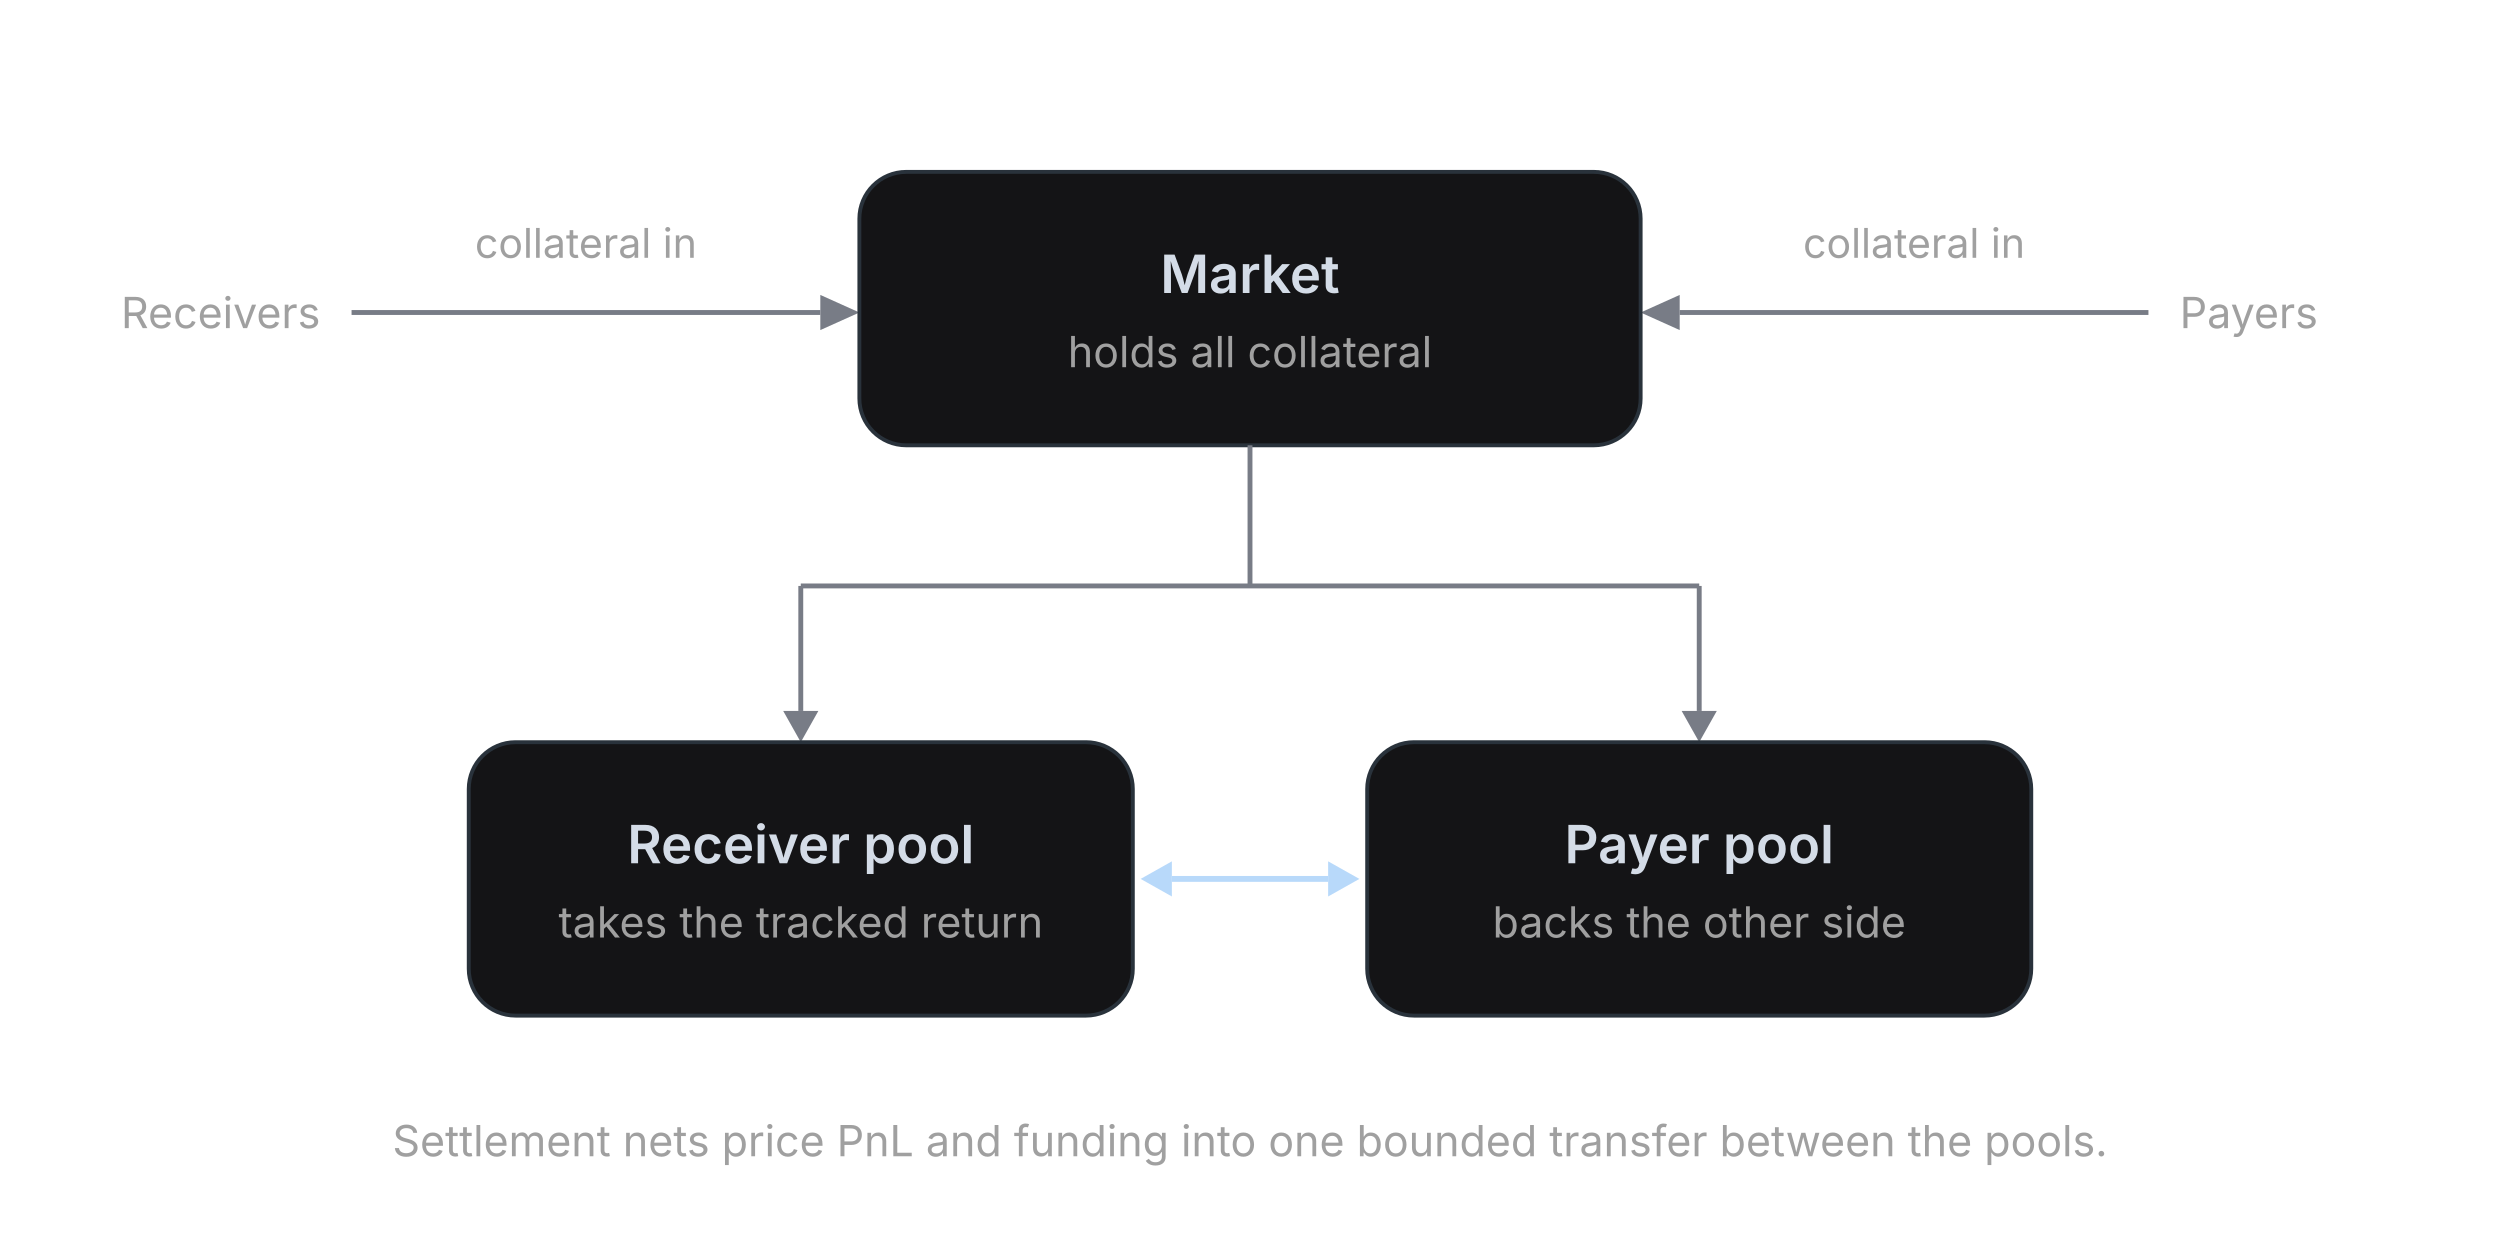
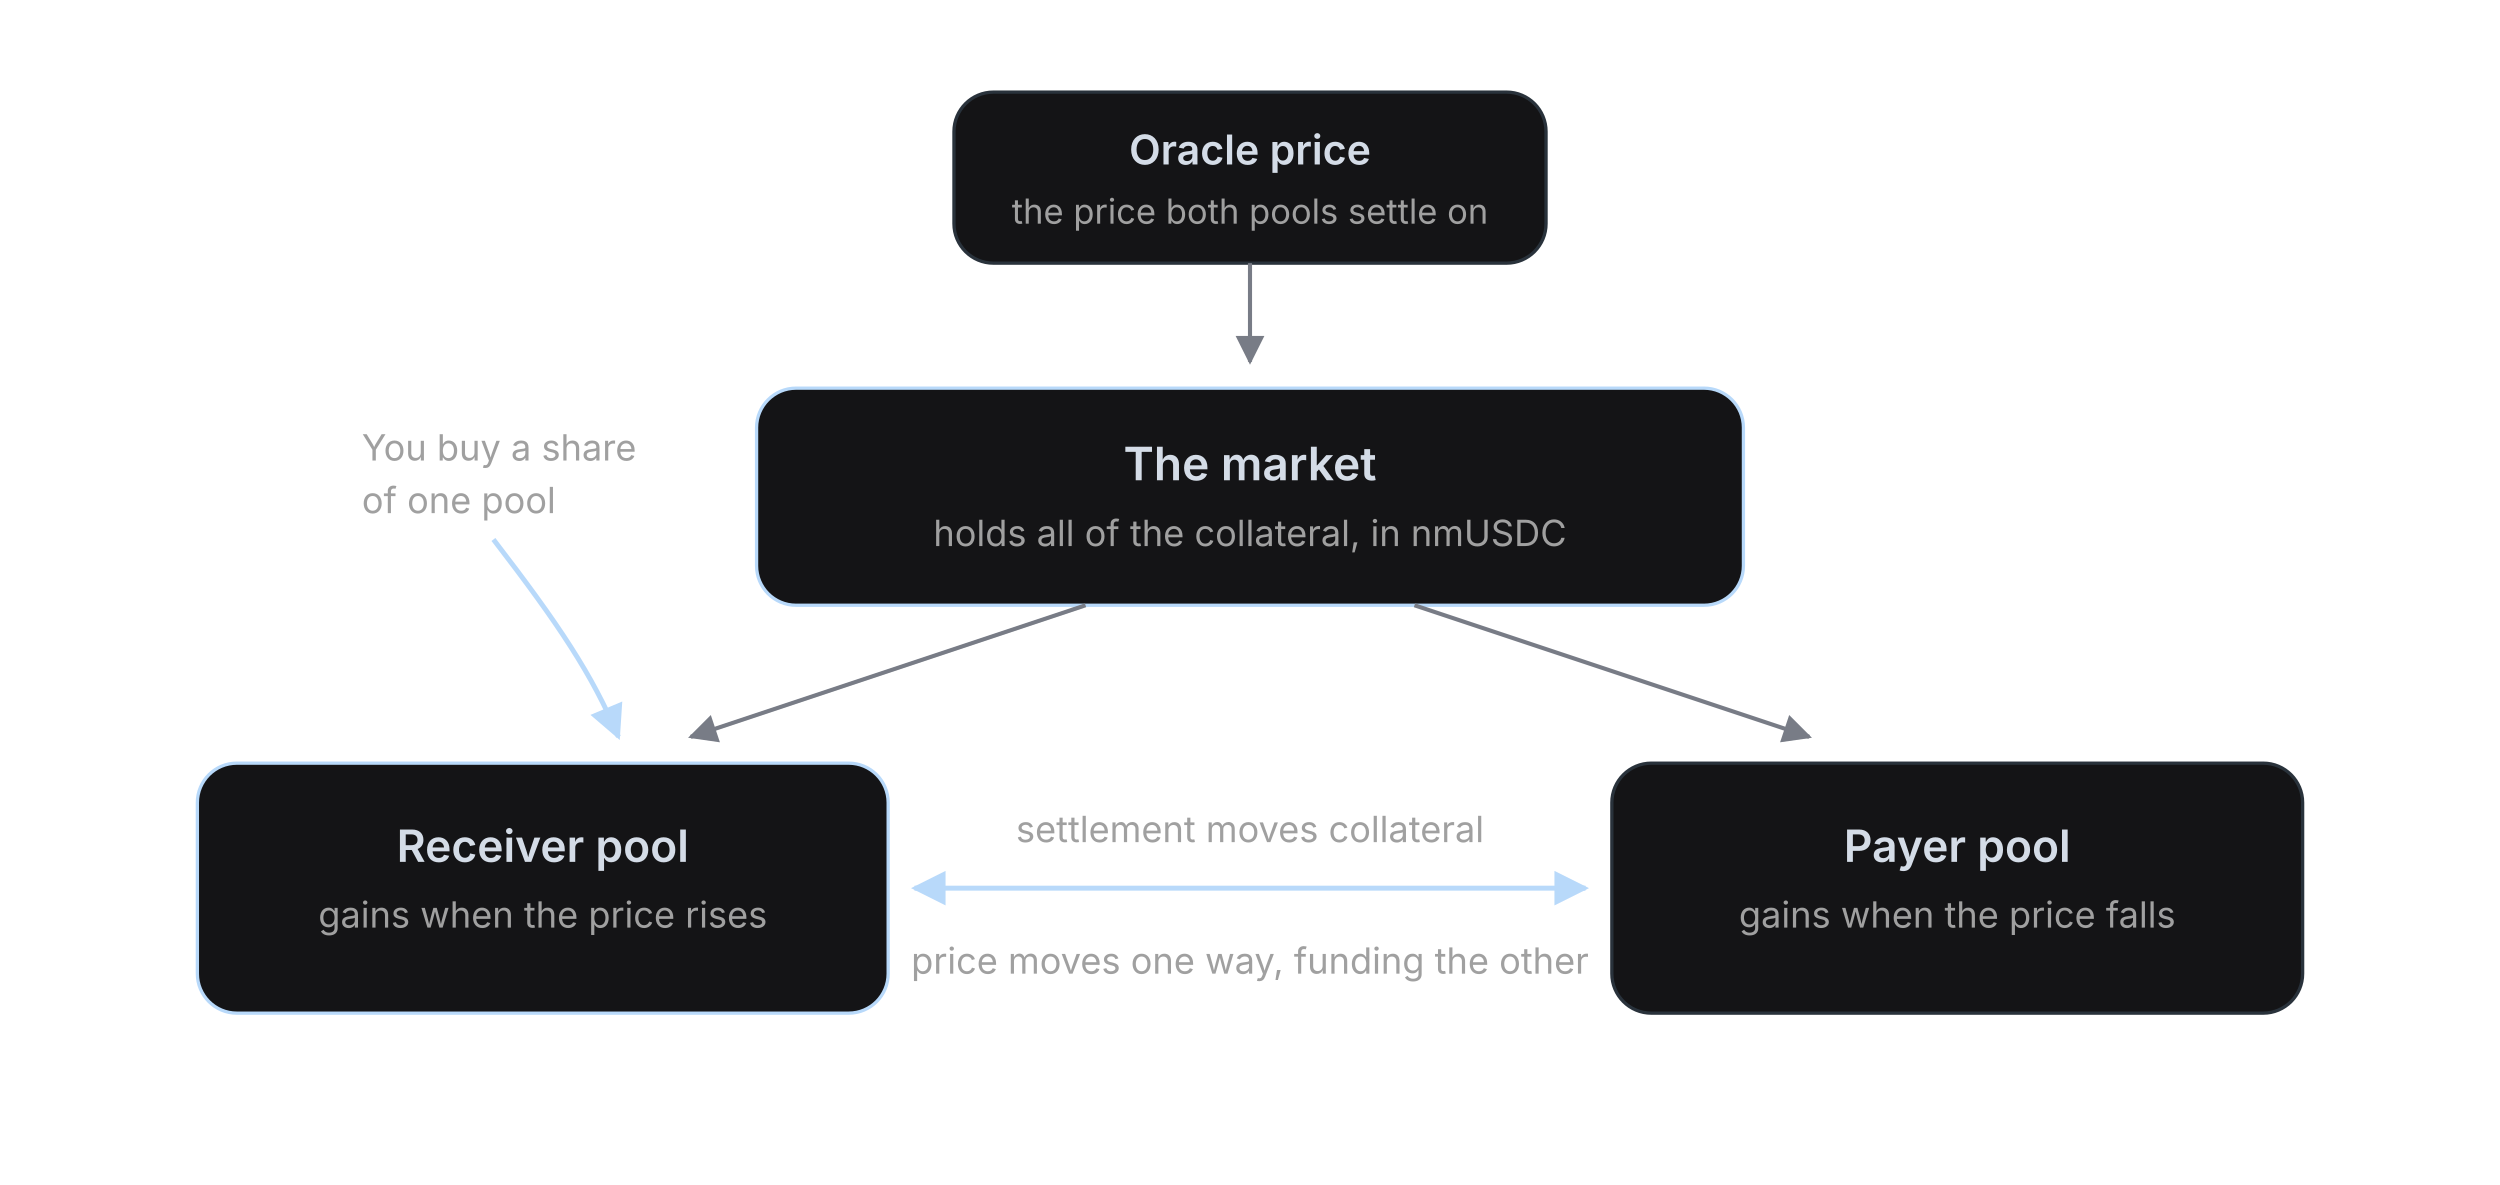
- <svg xmlns="http://www.w3.org/2000/svg" viewBox="0 0 640 320" role="img" aria-label="A Null market holds all collateral and settles value between its Receiver and Payer pools">
-   <text x="82" y="84" text-anchor="end" fill="#a0a0a0" font-size="11" font-family="Inter, system-ui, -apple-system, sans-serif">Receivers</text>
-   <line x1="90" y1="80" x2="210" y2="80" stroke="#787c86" stroke-width="1.25" />
-   <polygon points="220,80 210,75.5 210,84.5" fill="#787c86" />
-   <text x="150" y="66" text-anchor="middle" fill="#a0a0a0" font-size="10.5" font-family="Inter, system-ui, -apple-system, sans-serif">collateral in</text>
-   <text x="558" y="84" text-anchor="start" fill="#a0a0a0" font-size="11" font-family="Inter, system-ui, -apple-system, sans-serif">Payers</text>
-   <line x1="550" y1="80" x2="430" y2="80" stroke="#787c86" stroke-width="1.25" />
-   <polygon points="420,80 430,75.5 430,84.5" fill="#787c86" />
-   <text x="490" y="66" text-anchor="middle" fill="#a0a0a0" font-size="10.5" font-family="Inter, system-ui, -apple-system, sans-serif">collateral in</text>
-   <rect x="220" y="44" width="200" height="70" rx="12" fill="#141416" stroke="#29323b" />
-   <text x="320" y="75" text-anchor="middle" fill="#d4dce7" font-size="13.5" font-weight="600" font-family="Inter, system-ui, -apple-system, sans-serif">Market</text>
-   <text x="320" y="94" text-anchor="middle" fill="#a0a0a0" font-size="11" font-family="Inter, system-ui, -apple-system, sans-serif">holds all collateral</text>
-   <path d="M320,114 L320,150 M205,150 L435,150 M205,150 L205,182 M435,150 L435,182" fill="none" stroke="#787c86" stroke-width="1.25" />
-   <polygon points="205,190 200.5,182 209.5,182" fill="#787c86" />
-   <polygon points="435,190 430.5,182 439.5,182" fill="#787c86" />
-   <rect x="120" y="190" width="170" height="70" rx="12" fill="#141416" stroke="#29323b" />
-   <text x="205" y="221" text-anchor="middle" fill="#d4dce7" font-size="13.5" font-weight="600" font-family="Inter, system-ui, -apple-system, sans-serif">Receiver pool</text>
-   <text x="205" y="240" text-anchor="middle" fill="#a0a0a0" font-size="11" font-family="Inter, system-ui, -apple-system, sans-serif">takes the tracked return</text>
-   <rect x="350" y="190" width="170" height="70" rx="12" fill="#141416" stroke="#29323b" />
-   <text x="435" y="221" text-anchor="middle" fill="#d4dce7" font-size="13.5" font-weight="600" font-family="Inter, system-ui, -apple-system, sans-serif">Payer pool</text>
-   <text x="435" y="240" text-anchor="middle" fill="#a0a0a0" font-size="11" font-family="Inter, system-ui, -apple-system, sans-serif">backs the other side</text>
-   <line x1="300" y1="225" x2="340" y2="225" stroke="#b8d9fa" stroke-width="1.5" />
-   <polygon points="292,225 300,220.5 300,229.5" fill="#b8d9fa" />
-   <polygon points="348,225 340,220.5 340,229.5" fill="#b8d9fa" />
-   <text x="320" y="296" text-anchor="middle" fill="#a0a0a0" font-size="11" font-family="Inter, system-ui, -apple-system, sans-serif">Settlement nets price PnL and funding into one bounded transfer between the pools.</text>
+ <svg xmlns="http://www.w3.org/2000/svg" viewBox="0 0 760 360" role="img" aria-label="An oracle price feeds a Null market. The market holds nmUSDC collateral in two pools and settlement moves value between them.">
+   <defs>
+     <marker id="arrow" viewBox="0 0 10 10" refX="9" refY="5" markerWidth="7" markerHeight="7" orient="auto-start-reverse">
+       <path d="M0,0 L10,5 L0,10 z" fill="#b8d9fa" />
+     </marker>
+     <marker id="arrowGray" viewBox="0 0 10 10" refX="9" refY="5" markerWidth="7" markerHeight="7" orient="auto-start-reverse">
+       <path d="M0,0 L10,5 L0,10 z" fill="#787c86" />
+     </marker>
+   </defs>
+   <rect x="290" y="28" width="180" height="52" rx="12" fill="#141416" stroke="#29323b" />
+   <text x="380" y="50" text-anchor="middle" fill="#d4dce7" font-size="12.5" font-weight="600" font-family="Inter, system-ui, -apple-system, sans-serif">Oracle price</text>
+   <text x="380" y="68" text-anchor="middle" fill="#a0a0a0" font-size="10.5" font-family="Inter, system-ui, -apple-system, sans-serif">the price both pools settle on</text>
+   <rect x="230" y="118" width="300" height="66" rx="12" fill="#141416" stroke="#b8d9fa" />
+   <text x="380" y="146" text-anchor="middle" fill="#d4dce7" font-size="14" font-weight="600" font-family="Inter, system-ui, -apple-system, sans-serif">The market</text>
+   <text x="380" y="166" text-anchor="middle" fill="#a0a0a0" font-size="11" font-family="Inter, system-ui, -apple-system, sans-serif">holds all of the collateral, in nmUSDC</text>
+   <line x1="380" y1="80" x2="380" y2="110" stroke="#787c86" stroke-width="1.25" marker-end="url(#arrowGray)" />
+   <rect x="60" y="232" width="210" height="76" rx="12" fill="#141416" stroke="#b8d9fa" />
+   <text x="165" y="262" text-anchor="middle" fill="#d4dce7" font-size="13.5" font-weight="600" font-family="Inter, system-ui, -apple-system, sans-serif">Receiver pool</text>
+   <text x="165" y="282" text-anchor="middle" fill="#a0a0a0" font-size="11" font-family="Inter, system-ui, -apple-system, sans-serif">gains when the price rises</text>
+   <rect x="490" y="232" width="210" height="76" rx="12" fill="#141416" stroke="#29323b" />
+   <text x="595" y="262" text-anchor="middle" fill="#d4dce7" font-size="13.5" font-weight="600" font-family="Inter, system-ui, -apple-system, sans-serif">Payer pool</text>
+   <text x="595" y="282" text-anchor="middle" fill="#a0a0a0" font-size="11" font-family="Inter, system-ui, -apple-system, sans-serif">gains when the price falls</text>
+   <path d="M330,184 L210,224" fill="none" stroke="#787c86" stroke-width="1.25" marker-end="url(#arrowGray)" />
+   <path d="M430,184 L550,224" fill="none" stroke="#787c86" stroke-width="1.25" marker-end="url(#arrowGray)" />
+   <line x1="278" y1="270" x2="482" y2="270" stroke="#b8d9fa" stroke-width="1.5" marker-start="url(#arrow)" marker-end="url(#arrow)" />
+   <text x="380" y="256" text-anchor="middle" fill="#a0a0a0" font-size="11" font-family="Inter, system-ui, -apple-system, sans-serif">settlement moves collateral</text>
+   <text x="380" y="296" text-anchor="middle" fill="#a0a0a0" font-size="11" font-family="Inter, system-ui, -apple-system, sans-serif">price moves one way, funding the other</text>
+   <text x="110" y="140" fill="#a0a0a0" font-size="11" font-family="Inter, system-ui, -apple-system, sans-serif">You buy a share</text>
+   <text x="110" y="156" fill="#a0a0a0" font-size="11" font-family="Inter, system-ui, -apple-system, sans-serif">of one pool</text>
+   <path d="M150,164 C170,190 180,205 188,224" fill="none" stroke="#b8d9fa" stroke-width="1.5" marker-end="url(#arrow)" />
</svg>
